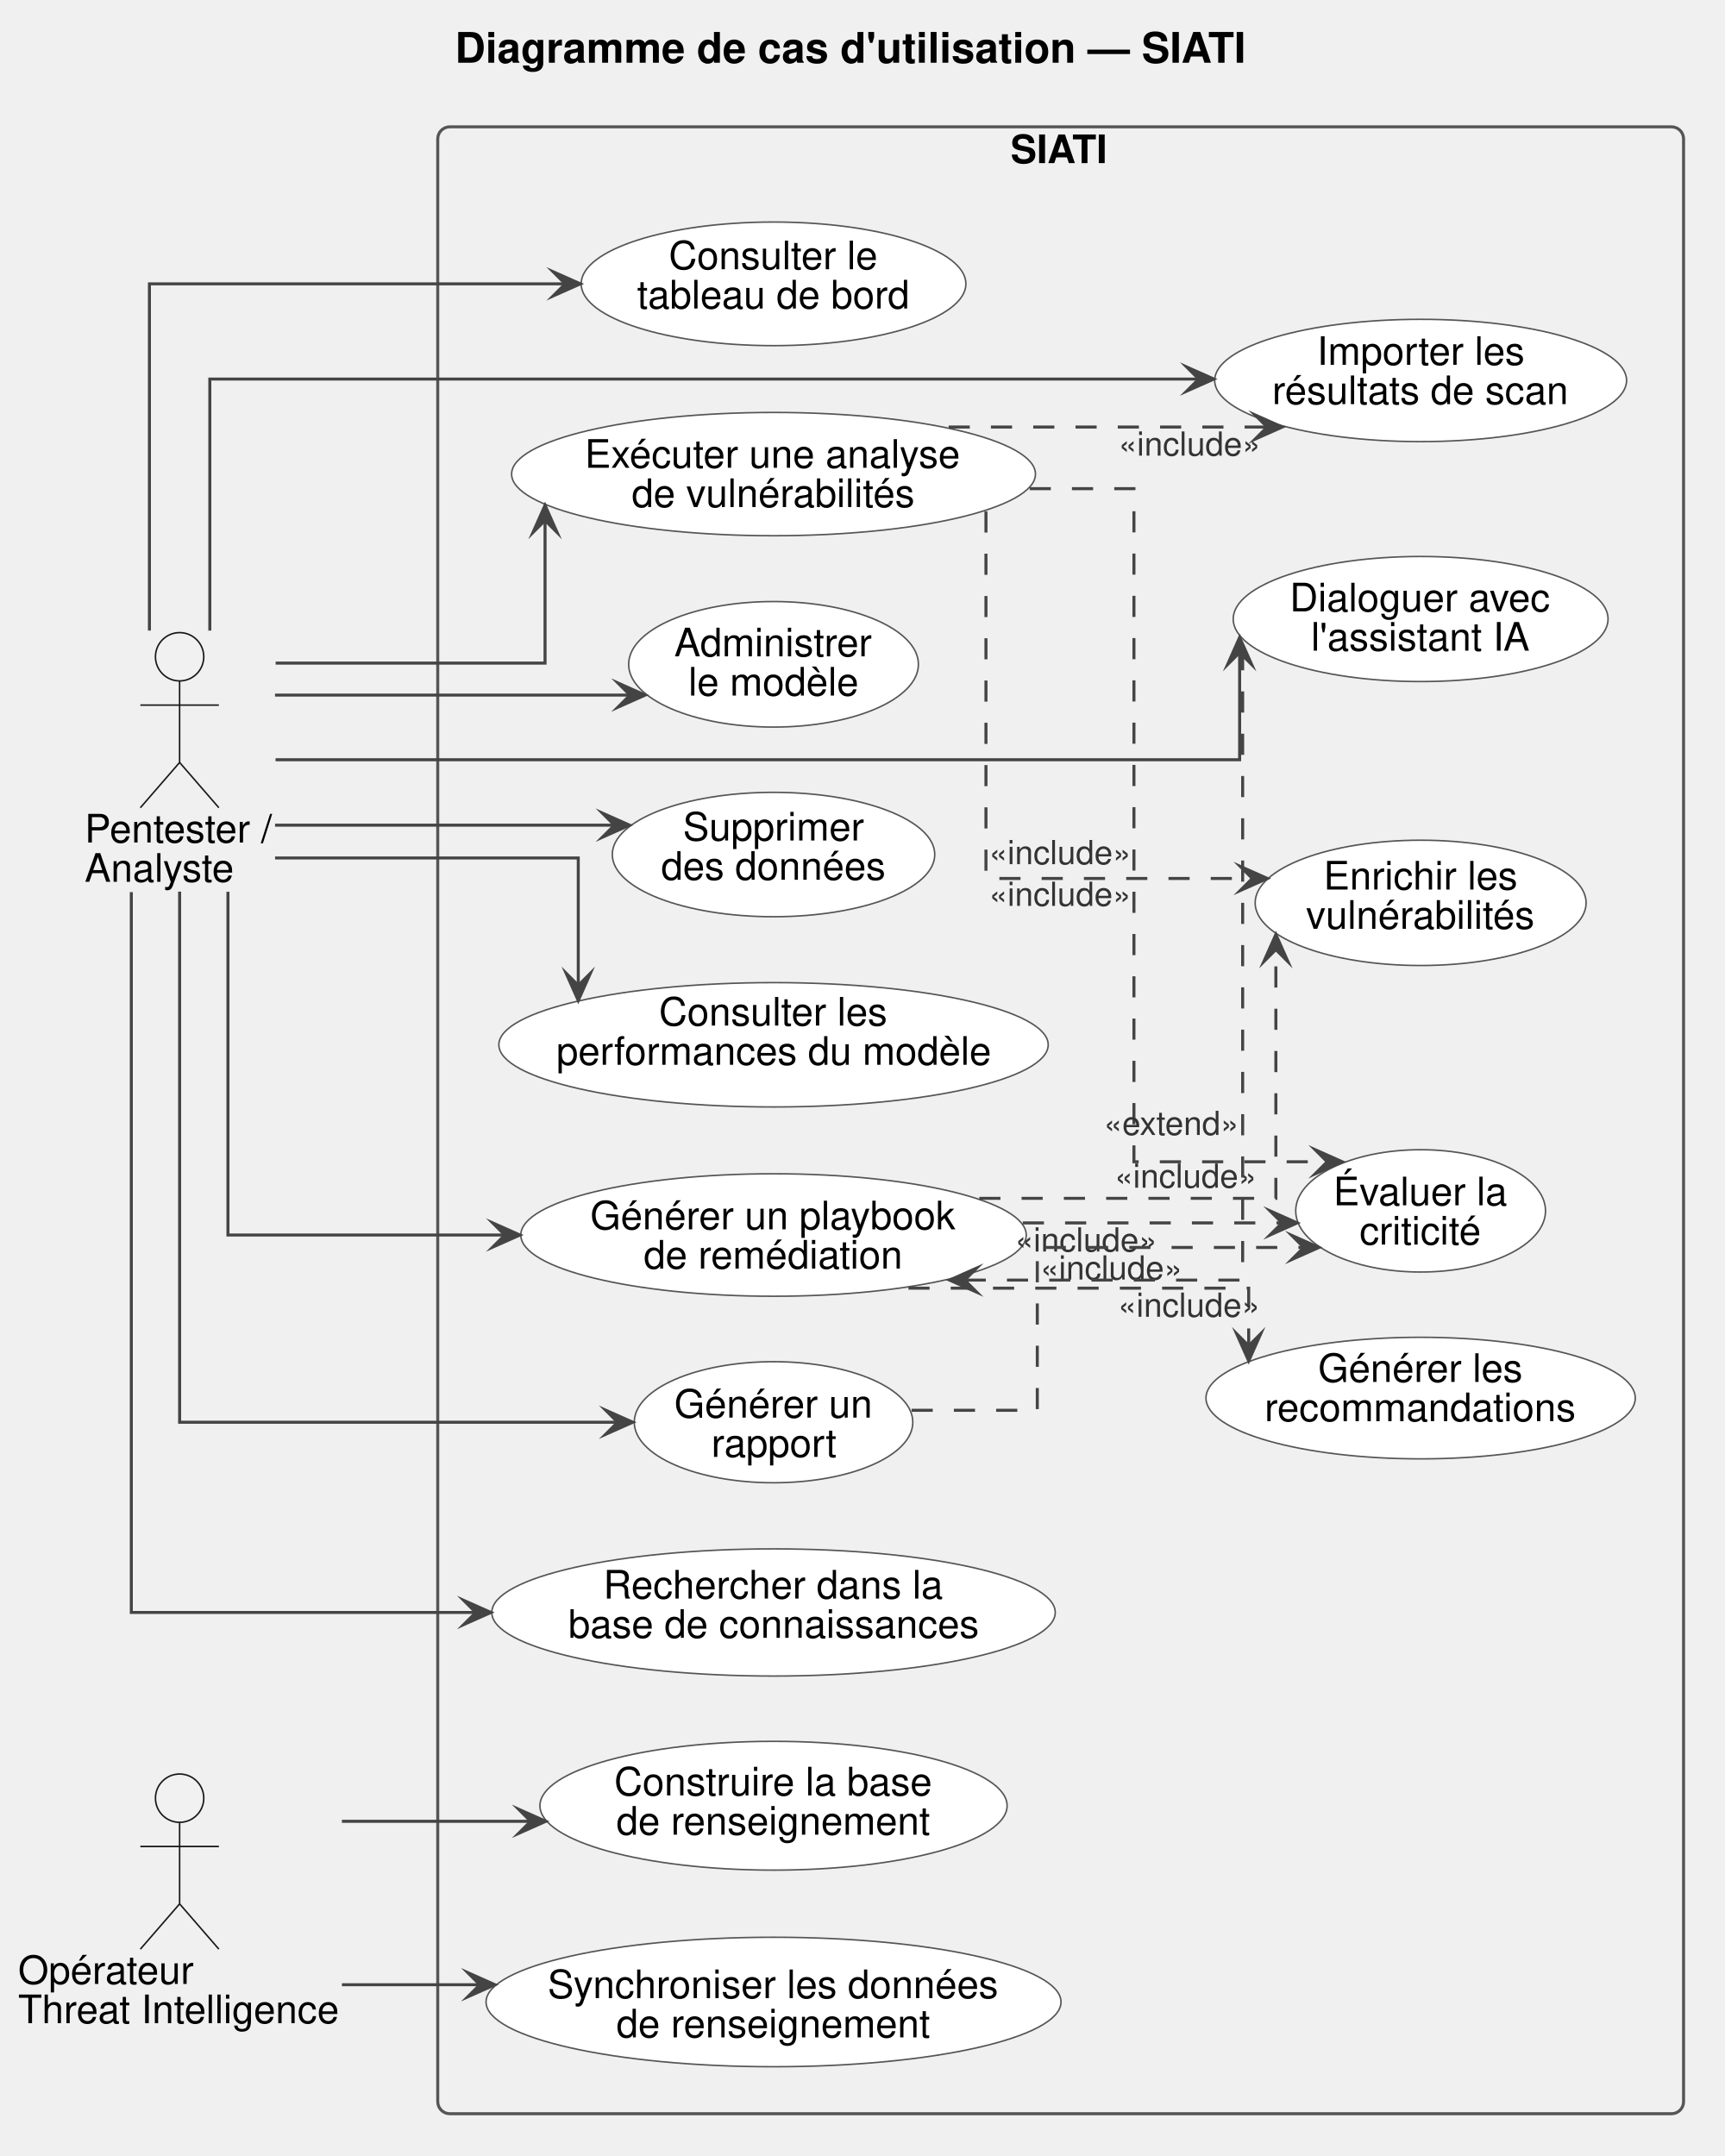
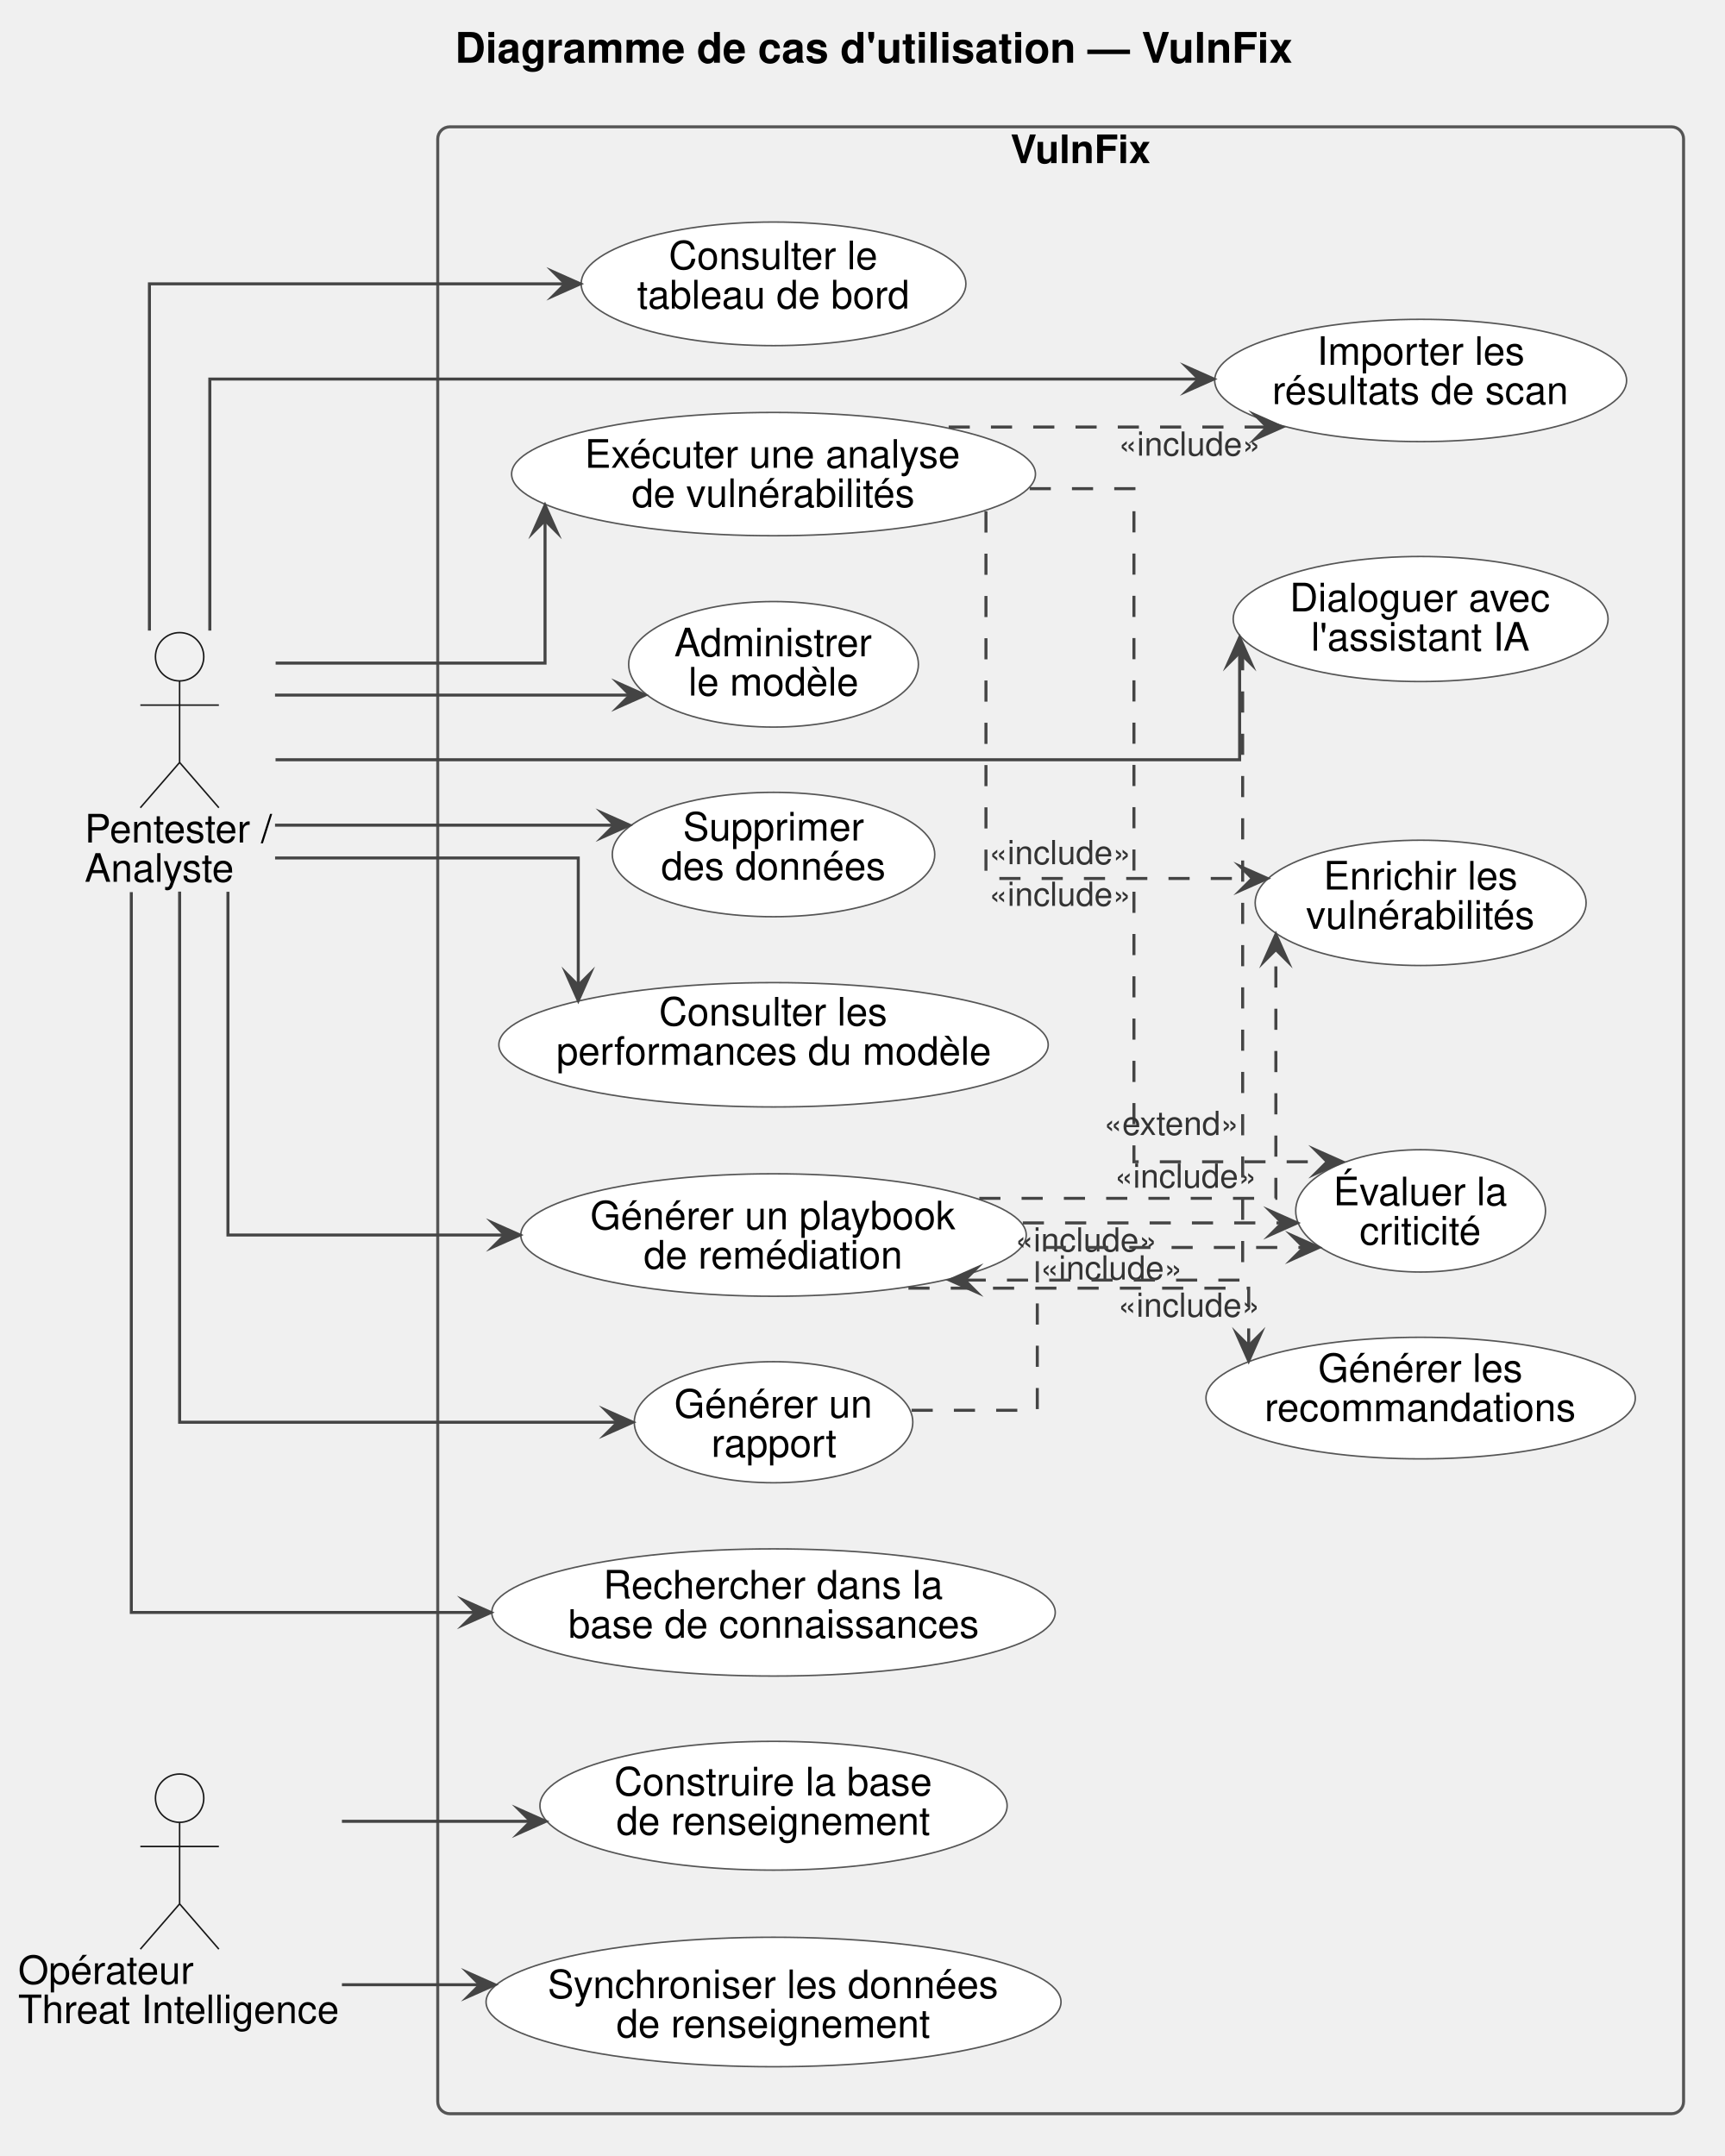
<svg xmlns="http://www.w3.org/2000/svg" contentStyleType="text/css" data-diagram-type="DESCRIPTION" height="714px" preserveAspectRatio="none" style="width:571px;height:714px;background:#FFFFFF;" version="1.1" viewBox="0 0 571 714" width="571px" zoomAndPan="magnify">
  <defs />
  <g>
    <g class="title" data-source-line="1">
-       <text fill="#000000" font-family="Helvetica" font-size="14" font-weight="700" lengthAdjust="spacing" textLength="263.17" x="150.655" y="20.78">Diagramme de cas d'utilisation — SIATI</text>
+       <text fill="#000000" font-family="Helvetica" font-size="14" font-weight="700" lengthAdjust="spacing" textLength="263.17" x="150.655" y="20.78">Diagramme de cas d'utilisation — VulnFix</text>
    </g>
-     <g class="cluster" data-qualified-name="SIATI" data-source-line="14" id="ent0003">
+     <g class="cluster" data-qualified-name="VulnFix" data-source-line="14" id="ent0003">
      <rect fill="none" height="658" rx="4" ry="4" style="stroke:#555555;stroke-width:1;" width="412.53" x="144.95" y="42" />
-       <text fill="#000000" font-family="Helvetica" font-size="13" font-weight="700" lengthAdjust="spacing" textLength="33.224" x="334.603" y="54.01">SIATI</text>
+       <text fill="#000000" font-family="Helvetica" font-size="13" font-weight="700" lengthAdjust="spacing" textLength="33.224" x="334.603" y="54.01">VulnFix</text>
    </g>
-     <g class="entity" data-qualified-name="SIATI.UC_IMPORT" data-source-line="17" id="ent0004">
+     <g class="entity" data-qualified-name="VulnFix.UC_IMPORT" data-source-line="17" id="ent0004">
      <ellipse cx="470.413" cy="125.998" fill="#FFFFFF" rx="68.193" ry="20.248" style="stroke:#555555;stroke-width:0.5;" />
      <text fill="#000000" font-family="Helvetica" font-size="13" lengthAdjust="spacing" textLength="68.631" x="436.097" y="120.833">Importer les</text>
      <text fill="#000000" font-family="Helvetica" font-size="13" lengthAdjust="spacing" textLength="98.274" x="421.275" y="133.833">résultats de scan</text>
    </g>
-     <g class="entity" data-qualified-name="SIATI.UC_ANALYSE" data-source-line="18" id="ent0005">
+     <g class="entity" data-qualified-name="VulnFix.UC_ANALYSE" data-source-line="18" id="ent0005">
      <ellipse cx="256.142" cy="157.003" fill="#FFFFFF" rx="86.732" ry="20.413" style="stroke:#555555;stroke-width:0.5;" />
      <text fill="#000000" font-family="Helvetica" font-size="13" lengthAdjust="spacing" textLength="125.023" x="193.631" y="154.918">Exécuter une analyse</text>
      <text fill="#000000" font-family="Helvetica" font-size="13" lengthAdjust="spacing" textLength="93.945" x="209.169" y="167.918">de vulnérabilités</text>
    </g>
-     <g class="entity" data-qualified-name="SIATI.UC_DASH" data-source-line="19" id="ent0006">
+     <g class="entity" data-qualified-name="VulnFix.UC_DASH" data-source-line="19" id="ent0006">
      <ellipse cx="256.139" cy="93.997" fill="#FFFFFF" rx="63.699" ry="20.467" style="stroke:#555555;stroke-width:0.5;" />
      <text fill="#000000" font-family="Helvetica" font-size="13" lengthAdjust="spacing" textLength="69.367" x="221.455" y="89.162">Consulter le</text>
      <text fill="#000000" font-family="Helvetica" font-size="13" lengthAdjust="spacing" textLength="90.353" x="210.962" y="102.162">tableau de bord</text>
    </g>
-     <g class="entity" data-qualified-name="SIATI.UC_KB" data-source-line="20" id="ent0007">
+     <g class="entity" data-qualified-name="VulnFix.UC_KB" data-source-line="20" id="ent0007">
      <ellipse cx="256.137" cy="533.997" fill="#FFFFFF" rx="93.287" ry="21.057" style="stroke:#555555;stroke-width:0.5;" />
      <text fill="#000000" font-family="Helvetica" font-size="13" lengthAdjust="spacing" textLength="112.728" x="199.773" y="529.391">Rechercher dans la</text>
      <text fill="#000000" font-family="Helvetica" font-size="13" lengthAdjust="spacing" textLength="135.872" x="188.201" y="542.391">base de connaissances</text>
    </g>
-     <g class="entity" data-qualified-name="SIATI.UC_CHAT" data-source-line="21" id="ent0008">
+     <g class="entity" data-qualified-name="VulnFix.UC_CHAT" data-source-line="21" id="ent0008">
      <ellipse cx="470.414" cy="204.999" fill="#FFFFFF" rx="62.065" ry="20.709" style="stroke:#555555;stroke-width:0.5;" />
      <text fill="#000000" font-family="Helvetica" font-size="13" lengthAdjust="spacing" textLength="86.715" x="427.057" y="202.474">Dialoguer avec</text>
      <text fill="#000000" font-family="Helvetica" font-size="13" lengthAdjust="spacing" textLength="72.566" x="434.131" y="215.474">l'assistant IA</text>
    </g>
-     <g class="entity" data-qualified-name="SIATI.UC_PLAYBOOK" data-source-line="22" id="ent0009">
+     <g class="entity" data-qualified-name="VulnFix.UC_PLAYBOOK" data-source-line="22" id="ent0009">
      <ellipse cx="256.141" cy="408.998" fill="#FFFFFF" rx="83.681" ry="20.278" style="stroke:#555555;stroke-width:0.5;" />
      <text fill="#000000" font-family="Helvetica" font-size="13" lengthAdjust="spacing" textLength="121.412" x="195.435" y="407.117">Générer un playbook</text>
      <text fill="#000000" font-family="Helvetica" font-size="13" lengthAdjust="spacing" textLength="85.998" x="213.142" y="420.117">de remédiation</text>
    </g>
-     <g class="entity" data-qualified-name="SIATI.UC_REPORT" data-source-line="23" id="ent0010">
+     <g class="entity" data-qualified-name="VulnFix.UC_REPORT" data-source-line="23" id="ent0010">
      <ellipse cx="256.143" cy="470.996" fill="#FFFFFF" rx="46.113" ry="20.046" style="stroke:#555555;stroke-width:0.5;" />
      <text fill="#000000" font-family="Helvetica" font-size="13" lengthAdjust="spacing" textLength="65.762" x="223.262" y="469.471">Générer un</text>
      <text fill="#000000" font-family="Helvetica" font-size="13" lengthAdjust="spacing" textLength="41.19" x="235.548" y="482.471">rapport</text>
    </g>
-     <g class="entity" data-qualified-name="SIATI.UC_PERF" data-source-line="24" id="ent0011">
+     <g class="entity" data-qualified-name="VulnFix.UC_PERF" data-source-line="24" id="ent0011">
      <ellipse cx="256.14" cy="346" fill="#FFFFFF" rx="90.95" ry="20.59" style="stroke:#555555;stroke-width:0.5;" />
      <text fill="#000000" font-family="Helvetica" font-size="13" lengthAdjust="spacing" textLength="75.867" x="218.206" y="339.63">Consulter les</text>
      <text fill="#000000" font-family="Helvetica" font-size="13" lengthAdjust="spacing" textLength="143.8" x="184.24" y="352.63">performances du modèle</text>
    </g>
-     <g class="entity" data-qualified-name="SIATI.UC_DELETE" data-source-line="25" id="ent0012">
+     <g class="entity" data-qualified-name="VulnFix.UC_DELETE" data-source-line="25" id="ent0012">
      <ellipse cx="256.137" cy="282.996" fill="#FFFFFF" rx="53.387" ry="20.596" style="stroke:#555555;stroke-width:0.5;" />
      <text fill="#000000" font-family="Helvetica" font-size="13" lengthAdjust="spacing" textLength="59.966" x="226.154" y="278.354">Supprimer</text>
      <text fill="#000000" font-family="Helvetica" font-size="13" lengthAdjust="spacing" textLength="74.452" x="218.911" y="291.354">des données</text>
    </g>
-     <g class="entity" data-qualified-name="SIATI.UC_MODEL" data-source-line="26" id="ent0013">
+     <g class="entity" data-qualified-name="VulnFix.UC_MODEL" data-source-line="26" id="ent0013">
      <ellipse cx="256.141" cy="219.997" fill="#FFFFFF" rx="47.971" ry="20.787" style="stroke:#555555;stroke-width:0.5;" />
      <text fill="#000000" font-family="Helvetica" font-size="13" lengthAdjust="spacing" textLength="65.736" x="223.273" y="217.357">Administrer</text>
      <text fill="#000000" font-family="Helvetica" font-size="13" lengthAdjust="spacing" textLength="56.367" x="227.957" y="230.357">le modèle</text>
    </g>
-     <g class="entity" data-qualified-name="SIATI.UC_SYNC" data-source-line="29" id="ent0014">
+     <g class="entity" data-qualified-name="VulnFix.UC_SYNC" data-source-line="29" id="ent0014">
      <ellipse cx="256.141" cy="662.998" fill="#FFFFFF" rx="95.191" ry="21.438" style="stroke:#555555;stroke-width:0.5;" />
      <text fill="#000000" font-family="Helvetica" font-size="13" lengthAdjust="spacing" textLength="149.589" x="181.347" y="661.719">Synchroniser les données</text>
      <text fill="#000000" font-family="Helvetica" font-size="13" lengthAdjust="spacing" textLength="104.07" x="204.106" y="674.719">de renseignement</text>
    </g>
-     <g class="entity" data-qualified-name="SIATI.UC_BUILD" data-source-line="30" id="ent0015">
+     <g class="entity" data-qualified-name="VulnFix.UC_BUILD" data-source-line="30" id="ent0015">
      <ellipse cx="256.138" cy="598.003" fill="#FFFFFF" rx="77.348" ry="21.323" style="stroke:#555555;stroke-width:0.5;" />
      <text fill="#000000" font-family="Helvetica" font-size="13" lengthAdjust="spacing" textLength="105.498" x="203.389" y="594.591">Construire la base</text>
      <text fill="#000000" font-family="Helvetica" font-size="13" lengthAdjust="spacing" textLength="104.07" x="204.103" y="607.591">de renseignement</text>
    </g>
-     <g class="entity" data-qualified-name="SIATI.UC_ENRICH" data-source-line="33" id="ent0016">
+     <g class="entity" data-qualified-name="VulnFix.UC_ENRICH" data-source-line="33" id="ent0016">
      <ellipse cx="470.415" cy="298.999" fill="#FFFFFF" rx="54.795" ry="20.749" style="stroke:#555555;stroke-width:0.5;" />
      <text fill="#000000" font-family="Helvetica" font-size="13" lengthAdjust="spacing" textLength="64.295" x="438.267" y="294.582">Enrichir les</text>
      <text fill="#000000" font-family="Helvetica" font-size="13" lengthAdjust="spacing" textLength="75.874" x="432.478" y="307.582">vulnérabilités</text>
    </g>
-     <g class="entity" data-qualified-name="SIATI.UC_SCORE" data-source-line="34" id="ent0017">
+     <g class="entity" data-qualified-name="VulnFix.UC_SCORE" data-source-line="34" id="ent0017">
      <ellipse cx="470.407" cy="401.002" fill="#FFFFFF" rx="41.357" ry="20.252" style="stroke:#555555;stroke-width:0.5;" />
      <text fill="#000000" font-family="Helvetica" font-size="13" lengthAdjust="spacing" textLength="57.808" x="441.503" y="399.161">Évaluer la</text>
      <text fill="#000000" font-family="Helvetica" font-size="13" lengthAdjust="spacing" textLength="40.447" x="450.183" y="412.161">criticité</text>
    </g>
-     <g class="entity" data-qualified-name="SIATI.UC_RECO" data-source-line="35" id="ent0018">
+     <g class="entity" data-qualified-name="VulnFix.UC_RECO" data-source-line="35" id="ent0018">
      <ellipse cx="470.414" cy="462.999" fill="#FFFFFF" rx="71.075" ry="20.129" style="stroke:#555555;stroke-width:0.5;" />
      <text fill="#000000" font-family="Helvetica" font-size="13" lengthAdjust="spacing" textLength="67.92" x="436.454" y="457.654">Générer les</text>
      <text fill="#000000" font-family="Helvetica" font-size="13" lengthAdjust="spacing" textLength="103.327" x="418.751" y="470.654">recommandations</text>
    </g>
    <g class="entity" data-qualified-name="P" data-source-line="11" id="ent0001">
      <ellipse cx="59.474" cy="217.5" fill="#F1F1F1" rx="8" ry="8" style="stroke:#181818;stroke-width:0.5;" />
      <path d="M59.474,225.5 L59.474,252.5 M46.474,233.5 L72.474,233.5 M59.474,252.5 L46.474,267.5 M59.474,252.5 L72.474,267.5" fill="none" style="stroke:#181818;stroke-width:0.5;" />
      <text fill="#000000" font-family="Helvetica" font-size="13" lengthAdjust="spacing" textLength="62.867" x="28.04" y="279.01">Pentester /</text>
      <text fill="#000000" font-family="Helvetica" font-size="13" lengthAdjust="spacing" textLength="49.861" x="28.04" y="292.01">Analyste</text>
    </g>
    <g class="entity" data-qualified-name="O" data-source-line="12" id="ent0002">
      <ellipse cx="59.476" cy="595.5" fill="#F1F1F1" rx="8" ry="8" style="stroke:#181818;stroke-width:0.5;" />
      <path d="M59.476,603.5 L59.476,630.5 M46.476,611.5 L72.476,611.5 M59.476,630.5 L46.476,645.5 M59.476,630.5 L72.476,645.5" fill="none" style="stroke:#181818;stroke-width:0.5;" />
      <text fill="#000000" font-family="Helvetica" font-size="13" lengthAdjust="spacing" textLength="58.532" x="6" y="657.01">Opérateur</text>
      <text fill="#000000" font-family="Helvetica" font-size="13" lengthAdjust="spacing" textLength="106.952" x="6" y="670.01">Threat Intelligence</text>
    </g>
    <g class="link" data-entity-1="ent0001" data-entity-2="ent0004" data-link-type="dependency" data-source-line="39" id="lnk19">
      <path d="M69.48,208.83 C69.48,172.19 69.48,125.53 69.48,125.53 C69.48,125.53 282.43,125.53 396.94,125.53" fill="none" id="P-to-UC_IMPORT" style="stroke:#444444;stroke-width:1;" />
      <polygon fill="#444444" points="401.94,125.53,392.94,121.53,396.94,125.53,392.94,129.53,401.94,125.53" style="stroke:#444444;stroke-width:1;stroke-linejoin:miter;stroke-miterlimit:10;" />
    </g>
    <g class="link" data-entity-1="ent0001" data-entity-2="ent0005" data-link-type="dependency" data-source-line="40" id="lnk20">
      <path d="M91.27,219.6 C127.12,219.6 180.48,219.6 180.48,219.6 C180.48,219.6 180.48,190.12 180.48,172.34" fill="none" id="P-to-UC_ANALYSE" style="stroke:#444444;stroke-width:1;" />
      <polygon fill="#444444" points="180.48,167.34,176.48,176.34,180.48,172.34,184.48,176.34,180.48,167.34" style="stroke:#444444;stroke-width:1;stroke-linejoin:miter;stroke-miterlimit:10;" />
    </g>
    <g class="link" data-entity-1="ent0001" data-entity-2="ent0006" data-link-type="dependency" data-source-line="41" id="lnk21">
      <path d="M49.48,208.83 C49.48,162.04 49.48,94 49.48,94 C49.48,94 126.48,94 187.17,94" fill="none" id="P-to-UC_DASH" style="stroke:#444444;stroke-width:1;" />
      <polygon fill="#444444" points="192.17,94,183.17,90,187.17,94,183.17,98,192.17,94" style="stroke:#444444;stroke-width:1;stroke-linejoin:miter;stroke-miterlimit:10;" />
    </g>
    <g class="link" data-entity-1="ent0001" data-entity-2="ent0007" data-link-type="dependency" data-source-line="42" id="lnk22">
      <path d="M43.48,295.44 C43.48,374.55 43.48,534 43.48,534 C43.48,534 100.5,534 157.56,534" fill="none" id="P-to-UC_KB" style="stroke:#444444;stroke-width:1;" />
      <polygon fill="#444444" points="162.56,534,153.56,530,157.56,534,153.56,538,162.56,534" style="stroke:#444444;stroke-width:1;stroke-linejoin:miter;stroke-miterlimit:10;" />
    </g>
    <g class="link" data-entity-1="ent0001" data-entity-2="ent0008" data-link-type="dependency" data-source-line="43" id="lnk23">
      <path d="M91.24,251.6 C177.65,251.6 410.48,251.6 410.48,251.6 C410.48,251.6 410.48,228.72 410.48,216.09" fill="none" id="P-to-UC_CHAT" style="stroke:#444444;stroke-width:1;" />
      <polygon fill="#444444" points="410.48,211.09,406.48,220.09,410.48,216.09,414.48,220.09,410.48,211.09" style="stroke:#444444;stroke-width:1;stroke-linejoin:miter;stroke-miterlimit:10;" />
    </g>
    <g class="link" data-entity-1="ent0001" data-entity-2="ent0009" data-link-type="dependency" data-source-line="44" id="lnk24">
      <path d="M75.48,295.32 C75.48,341.79 75.48,409 75.48,409 C75.48,409 119.98,409 167.16,409" fill="none" id="P-to-UC_PLAYBOOK" style="stroke:#444444;stroke-width:1;" />
      <polygon fill="#444444" points="172.16,409,163.16,405,167.16,409,163.16,413,172.16,409" style="stroke:#444444;stroke-width:1;stroke-linejoin:miter;stroke-miterlimit:10;" />
    </g>
    <g class="link" data-entity-1="ent0001" data-entity-2="ent0010" data-link-type="dependency" data-source-line="45" id="lnk25">
      <path d="M59.48,295.27 C59.48,359.09 59.48,471 59.48,471 C59.48,471 146.38,471 204.54,471" fill="none" id="P-to-UC_REPORT" style="stroke:#444444;stroke-width:1;" />
      <polygon fill="#444444" points="209.54,471,200.54,467,204.54,471,200.54,475,209.54,471" style="stroke:#444444;stroke-width:1;stroke-linejoin:miter;stroke-miterlimit:10;" />
    </g>
    <g class="link" data-entity-1="ent0001" data-entity-2="ent0011" data-link-type="dependency" data-source-line="46" id="lnk26">
      <path d="M91.09,284.13 C130.15,284.13 191.48,284.13 191.48,284.13 C191.48,284.13 191.48,308.04 191.48,326.34" fill="none" id="P-to-UC_PERF" style="stroke:#444444;stroke-width:1;" />
      <polygon fill="#444444" points="191.48,331.34,195.48,322.34,191.48,326.34,187.48,322.34,191.48,331.34" style="stroke:#444444;stroke-width:1;stroke-linejoin:miter;stroke-miterlimit:10;" />
    </g>
    <g class="link" data-entity-1="ent0001" data-entity-2="ent0012" data-link-type="dependency" data-source-line="47" id="lnk27">
      <path d="M91.07,273.27 C122.78,273.27 167.01,273.27 203.46,273.27" fill="none" id="P-to-UC_DELETE" style="stroke:#444444;stroke-width:1;" />
      <polygon fill="#444444" points="208.46,273.27,199.46,269.27,203.46,273.27,199.46,277.27,208.46,273.27" style="stroke:#444444;stroke-width:1;stroke-linejoin:miter;stroke-miterlimit:10;" />
    </g>
    <g class="link" data-entity-1="ent0001" data-entity-2="ent0013" data-link-type="dependency" data-source-line="48" id="lnk28">
      <path d="M91.07,230.19 C124.3,230.19 171.77,230.19 208.62,230.19" fill="none" id="P-to-UC_MODEL" style="stroke:#444444;stroke-width:1;" />
      <polygon fill="#444444" points="213.62,230.19,204.62,226.19,208.62,230.19,204.62,234.19,213.62,230.19" style="stroke:#444444;stroke-width:1;stroke-linejoin:miter;stroke-miterlimit:10;" />
    </g>
    <g class="link" data-entity-1="ent0002" data-entity-2="ent0014" data-link-type="dependency" data-source-line="51" id="lnk29">
      <path d="M113.22,657.28 C128.91,657.28 141.53,657.28 158.89,657.28" fill="none" id="O-to-UC_SYNC" style="stroke:#444444;stroke-width:1;" />
      <polygon fill="#444444" points="163.89,657.28,154.89,653.28,158.89,657.28,154.89,661.28,163.89,657.28" style="stroke:#444444;stroke-width:1;stroke-linejoin:miter;stroke-miterlimit:10;" />
    </g>
    <g class="link" data-entity-1="ent0002" data-entity-2="ent0015" data-link-type="dependency" data-source-line="52" id="lnk30">
      <path d="M113.22,603.16 C134.03,603.16 153.22,603.16 175.72,603.16" fill="none" id="O-to-UC_BUILD" style="stroke:#444444;stroke-width:1;" />
      <polygon fill="#444444" points="180.72,603.16,171.72,599.16,175.72,603.16,171.72,607.16,180.72,603.16" style="stroke:#444444;stroke-width:1;stroke-linejoin:miter;stroke-miterlimit:10;" />
    </g>
    <g class="link" data-entity-1="ent0005" data-entity-2="ent0004" data-link-type="dependency" data-source-line="55" id="lnk31">
      <path d="M314.13,141.42 C348.83,141.42 387.31,141.42 419.6,141.42" fill="none" id="UC_ANALYSE-to-UC_IMPORT" style="stroke:#444444;stroke-width:1;stroke-dasharray:7,7;" />
      <polygon fill="#444444" points="424.6,141.42,415.6,137.42,419.6,141.42,415.6,145.42,424.6,141.42" style="stroke:#444444;stroke-width:1;stroke-linejoin:miter;stroke-miterlimit:10;" />
      <text fill="#333333" font-family="Helvetica" font-size="11" lengthAdjust="spacing" textLength="47.094" x="370.36" y="150.89">«include»</text>
    </g>
    <g class="link" data-entity-1="ent0005" data-entity-2="ent0016" data-link-type="dependency" data-source-line="56" id="lnk32">
      <path d="M326.48,169.36 C326.48,202.51 326.48,290.92 326.48,290.92 C326.48,290.92 373.23,290.92 414.67,290.92" fill="none" id="UC_ANALYSE-to-UC_ENRICH" style="stroke:#444444;stroke-width:1;stroke-dasharray:7,7;" />
      <polygon fill="#444444" points="419.67,290.92,410.67,286.92,414.67,290.92,410.67,294.92,419.67,290.92" style="stroke:#444444;stroke-width:1;stroke-linejoin:miter;stroke-miterlimit:10;" />
      <text fill="#333333" font-family="Helvetica" font-size="11" lengthAdjust="spacing" textLength="47.094" x="327.48" y="286.2">«include»</text>
    </g>
    <g class="link" data-entity-1="ent0005" data-entity-2="ent0017" data-link-type="dependency" data-source-line="57" id="lnk33">
      <path d="M340.96,161.83 C360.4,161.83 375.48,161.83 375.48,161.83 C375.48,161.83 375.48,384.74 375.48,384.74 C375.48,384.74 411.36,384.74 439.47,384.74" fill="none" id="UC_ANALYSE-to-UC_SCORE" style="stroke:#444444;stroke-width:1;stroke-dasharray:7,7;" />
      <polygon fill="#444444" points="444.47,384.74,435.47,380.74,439.47,384.74,435.47,388.74,444.47,384.74" style="stroke:#444444;stroke-width:1;stroke-linejoin:miter;stroke-miterlimit:10;" />
      <text fill="#333333" font-family="Helvetica" font-size="11" lengthAdjust="spacing" textLength="47.094" x="327.48" y="299.99">«include»</text>
    </g>
    <g class="link" data-entity-1="ent0009" data-entity-2="ent0016" data-link-type="dependency" data-source-line="59" id="lnk34">
      <path d="M324.28,396.85 C370.22,396.85 422.48,396.85 422.48,396.85 C422.48,396.85 422.48,339.72 422.48,314.47" fill="none" id="UC_PLAYBOOK-to-UC_ENRICH" style="stroke:#444444;stroke-width:1;stroke-dasharray:7,7;" />
      <polygon fill="#444444" points="422.48,309.47,418.48,318.47,422.48,314.47,426.48,318.47,422.48,309.47" style="stroke:#444444;stroke-width:1;stroke-linejoin:miter;stroke-miterlimit:10;" />
      <text fill="#333333" font-family="Helvetica" font-size="11" lengthAdjust="spacing" textLength="47.094" x="369.07" y="393.32">«include»</text>
    </g>
    <g class="link" data-entity-1="ent0009" data-entity-2="ent0017" data-link-type="dependency" data-source-line="60" id="lnk35">
      <path d="M338.68,404.99 C369.8,404.99 398.85,404.99 424.53,404.99" fill="none" id="UC_PLAYBOOK-to-UC_SCORE" style="stroke:#444444;stroke-width:1;stroke-dasharray:7,7;" />
      <polygon fill="#444444" points="429.53,404.99,420.53,400.99,424.53,404.99,420.53,408.99,429.53,404.99" style="stroke:#444444;stroke-width:1;stroke-linejoin:miter;stroke-miterlimit:10;" />
      <text fill="#333333" font-family="Helvetica" font-size="11" lengthAdjust="spacing" textLength="47.094" x="336.11" y="414.46">«include»</text>
    </g>
    <g class="link" data-entity-1="ent0009" data-entity-2="ent0018" data-link-type="dependency" data-source-line="61" id="lnk36">
      <path d="M300.81,426.6 C347.33,426.6 413.48,426.6 413.48,426.6 C413.48,426.6 413.48,435.12 413.48,445.68" fill="none" id="UC_PLAYBOOK-to-UC_RECO" style="stroke:#444444;stroke-width:1;stroke-dasharray:7,7;" />
      <polygon fill="#444444" points="413.48,450.68,417.48,441.68,413.48,445.68,409.48,441.68,413.48,450.68" style="stroke:#444444;stroke-width:1;stroke-linejoin:miter;stroke-miterlimit:10;" />
      <text fill="#333333" font-family="Helvetica" font-size="11" lengthAdjust="spacing" textLength="47.094" x="370.18" y="436.07">«include»</text>
    </g>
    <g class="link" data-entity-1="ent0010" data-entity-2="ent0017" data-link-type="dependency" data-source-line="63" id="lnk37">
      <path d="M301.86,467.04 C322.99,467.04 343.48,467.04 343.48,467.04 C343.48,467.04 343.48,413.12 343.48,413.12 C343.48,413.12 394.13,413.12 431.73,413.12" fill="none" id="UC_REPORT-to-UC_SCORE" style="stroke:#444444;stroke-width:1;stroke-dasharray:7,7;" />
      <polygon fill="#444444" points="436.73,413.12,427.73,409.12,431.73,413.12,427.73,417.12,436.73,413.12" style="stroke:#444444;stroke-width:1;stroke-linejoin:miter;stroke-miterlimit:10;" />
      <text fill="#333333" font-family="Helvetica" font-size="11" lengthAdjust="spacing" textLength="47.094" x="344.48" y="423.74">«include»</text>
    </g>
    <g class="link" data-entity-1="ent0009" data-entity-2="ent0008" data-link-type="dependency" data-source-line="66" id="lnk38">
      <path d="M319.43,423.93 C363.51,423.93 411.48,423.93 411.48,423.93 C411.48,423.93 411.48,248.74 411.48,211.79" fill="none" id="UC_PLAYBOOK-backto-UC_CHAT" style="stroke:#444444;stroke-width:1;stroke-dasharray:7,7;" />
      <polygon fill="#444444" points="314.43,423.93,323.43,427.93,319.43,423.93,323.43,419.93,314.43,423.93" style="stroke:#444444;stroke-width:1;stroke-linejoin:miter;stroke-miterlimit:10;" />
      <text fill="#333333" font-family="Helvetica" font-size="11" lengthAdjust="spacing" textLength="45.262" x="365.48" y="375.86">«extend»</text>
    </g>
  </g>
</svg>
